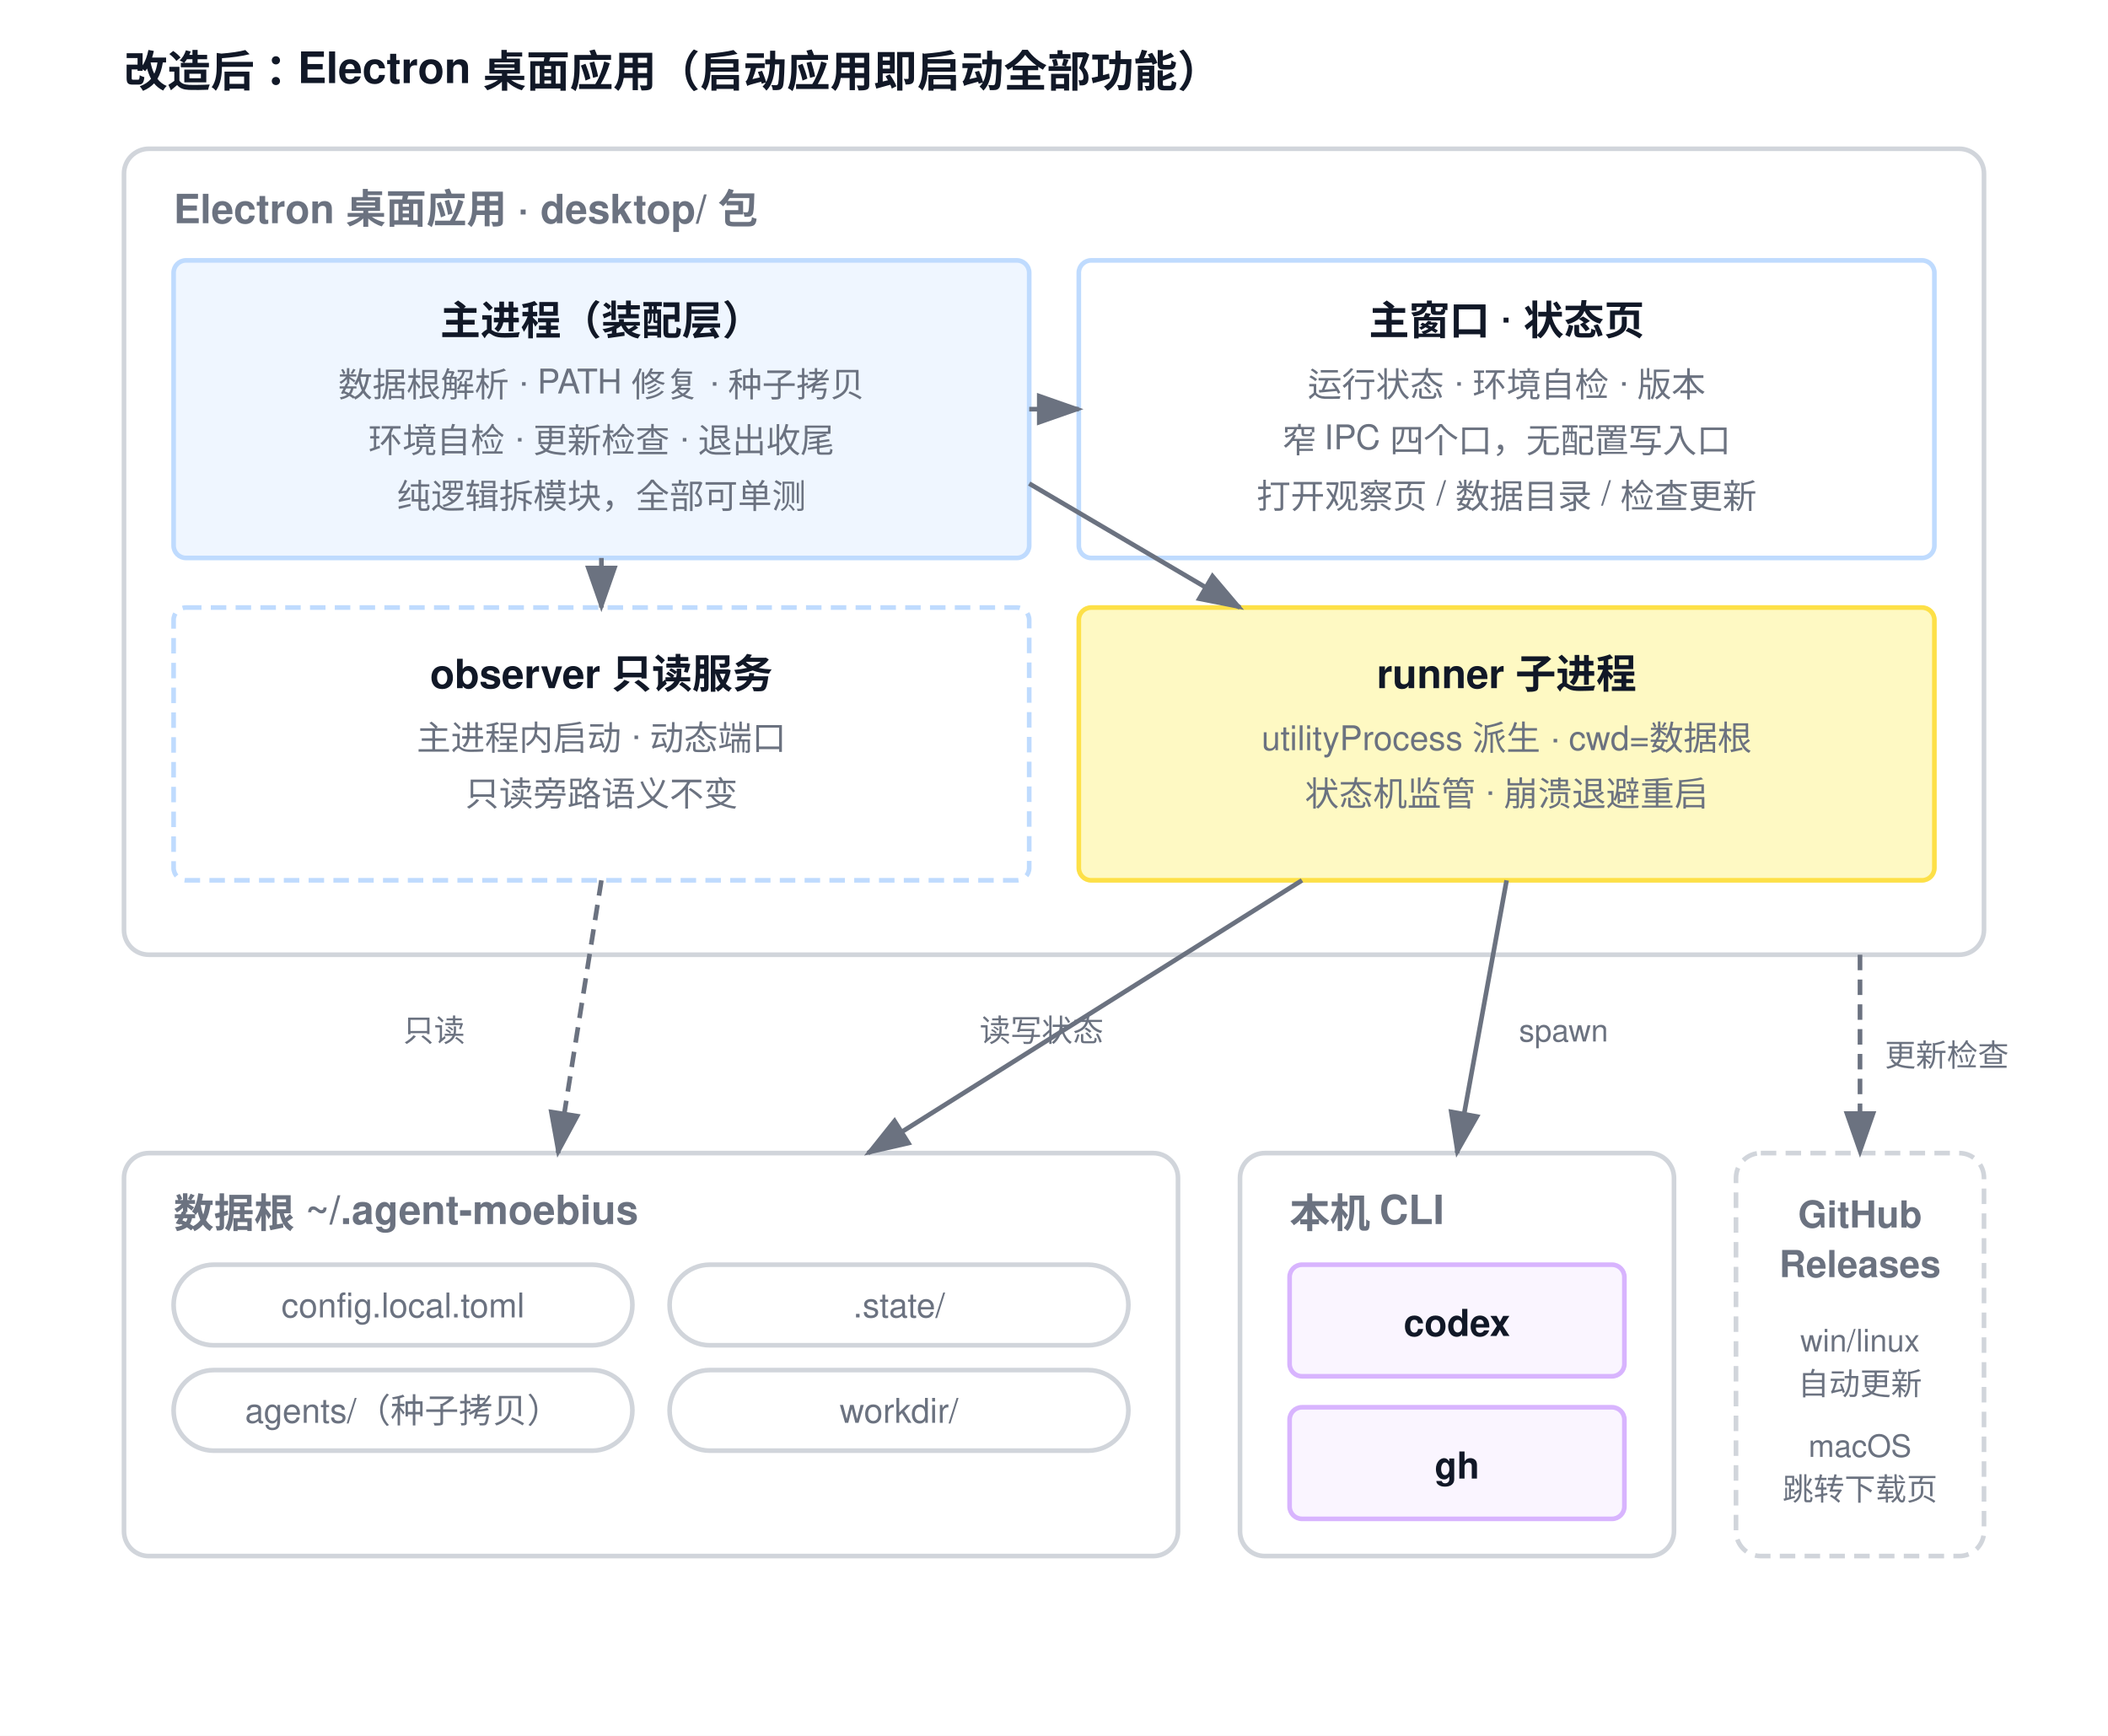
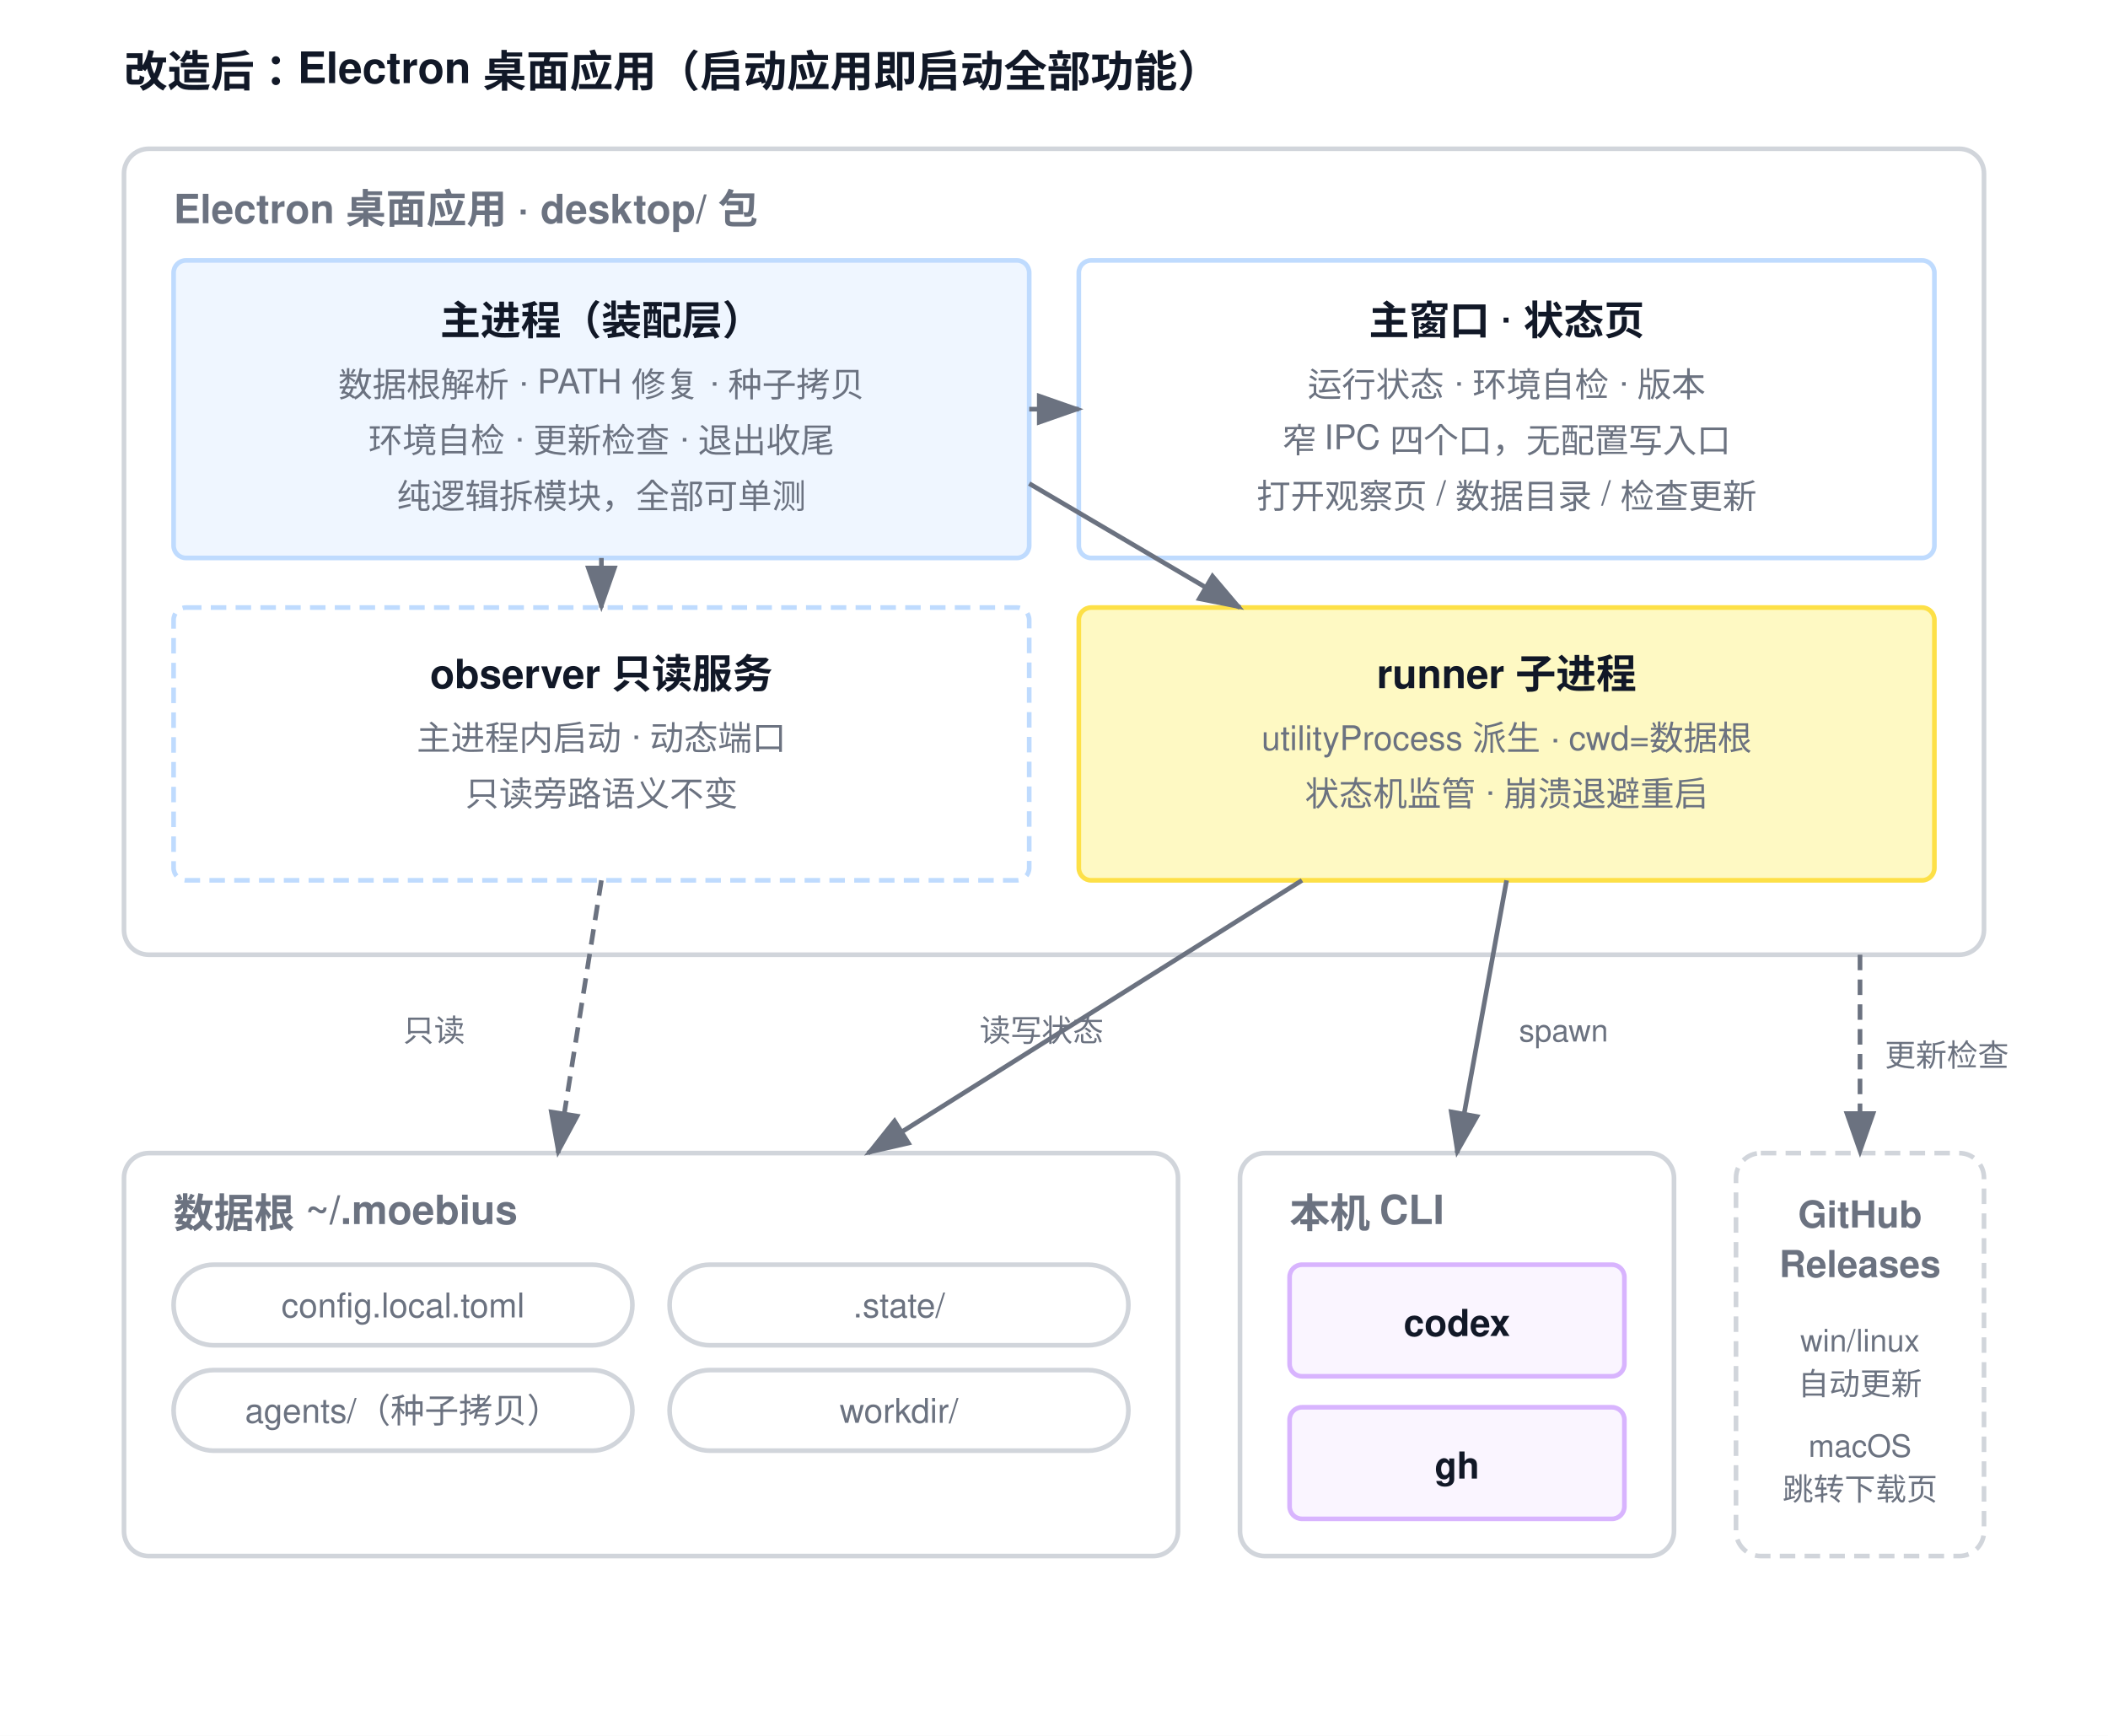
<svg xmlns="http://www.w3.org/2000/svg" viewBox="0 0 680 560" width="680" height="560">
  <style>
    text { font-family: 'Helvetica Neue', Helvetica, Arial, 'PingFang SC', 'Microsoft YaHei', 'Microsoft JhengHei', 'SimHei', sans-serif; }
  </style>
  <defs>
    <marker id="arrow2" markerWidth="10" markerHeight="7" refX="9" refY="3.5" orient="auto">
      <polygon points="0 0, 10 3.5, 0 7" fill="#6b7280" />
    </marker>
  </defs>
  <rect width="680" height="560" fill="#ffffff" />
  <text x="40" y="28" font-size="14" font-weight="700" fill="#111827">改造后：Electron 桌面应用（启动应用即启动全部功能）</text>
  <rect x="40" y="48" width="600" height="260" rx="8" fill="none" stroke="#d1d5db" stroke-width="1.5" />
  <text x="56" y="72" font-size="13" font-weight="600" fill="#6b7280">Electron 桌面应用 · desktop/ 包</text>
  <rect x="56" y="84" width="276" height="96" rx="4" fill="#eff6ff" stroke="#bfdbfe" stroke-width="1.5" />
  <text x="194" y="108" text-anchor="middle" font-size="13" font-weight="600" fill="#111827">主进程（装配层）</text>
  <text x="194" y="128" text-anchor="middle" font-size="11" fill="#6b7280">数据根解析 · PATH 修复 · 种子拷贝</text>
  <text x="194" y="146" text-anchor="middle" font-size="11" fill="#6b7280">环境自检 · 更新检查 · 退出收尾</text>
  <text x="194" y="164" text-anchor="middle" font-size="11" fill="#6b7280">纯逻辑拆模块，全部可单测</text>
  <rect x="348" y="84" width="276" height="96" rx="4" fill="#ffffff" stroke="#bfdbfe" stroke-width="1.5" />
  <text x="486" y="108" text-anchor="middle" font-size="13" font-weight="600" fill="#111827">主窗口 · 状态页</text>
  <text x="486" y="128" text-anchor="middle" font-size="11" fill="#6b7280">运行状态 · 环境自检 · 版本</text>
  <text x="486" y="146" text-anchor="middle" font-size="11" fill="#6b7280">窄 IPC 四个口，无配置写入口</text>
  <text x="486" y="164" text-anchor="middle" font-size="11" fill="#6b7280">打开观察页 / 数据目录 / 检查更新</text>
  <rect x="56" y="196" width="276" height="88" rx="4" fill="#ffffff" stroke="#bfdbfe" stroke-width="1.5" stroke-dasharray="5,3" />
  <text x="194" y="222" text-anchor="middle" font-size="13" font-weight="600" fill="#111827">observer 只读服务</text>
  <text x="194" y="242" text-anchor="middle" font-size="11" fill="#6b7280">主进程内启动 · 动态端口</text>
  <text x="194" y="260" text-anchor="middle" font-size="11" fill="#6b7280">只读旁路语义不变</text>
  <rect x="348" y="196" width="276" height="88" rx="4" fill="#fef9c3" stroke="#fde047" stroke-width="1.5" />
  <text x="486" y="222" text-anchor="middle" font-size="13" font-weight="600" fill="#111827">runner 子进程</text>
  <text x="486" y="242" text-anchor="middle" font-size="11" fill="#6b7280">utilityProcess 派生 · cwd=数据根</text>
  <text x="486" y="260" text-anchor="middle" font-size="11" fill="#6b7280">状态机监管 · 崩溃退避重启</text>
  <path d="M332 132 H348" fill="none" stroke="#6b7280" stroke-width="1.5" marker-end="url(#arrow2)" />
  <path d="M194 180 V196" fill="none" stroke="#6b7280" stroke-width="1.5" marker-end="url(#arrow2)" />
  <path d="M332 156 L400 196" fill="none" stroke="#6b7280" stroke-width="1.5" marker-end="url(#arrow2)" />
  <rect x="40" y="372" width="340" height="130" rx="8" fill="none" stroke="#d1d5db" stroke-width="1.5" />
-   <text x="56" y="396" font-size="13" font-weight="600" fill="#6b7280">数据根 ~/.agent-moebius</text>
+   <text x="56" y="396" font-size="13" font-weight="600" fill="#6b7280">数据根 ~/.moebius</text>
  <rect x="56" y="408" width="148" height="26" rx="13" fill="#ffffff" stroke="#d1d5db" stroke-width="1.5" />
  <text x="130" y="425" text-anchor="middle" font-size="11" fill="#6b7280">config.local.toml</text>
  <rect x="216" y="408" width="148" height="26" rx="13" fill="#ffffff" stroke="#d1d5db" stroke-width="1.5" />
  <text x="290" y="425" text-anchor="middle" font-size="11" fill="#6b7280">.state/</text>
  <rect x="56" y="442" width="148" height="26" rx="13" fill="#ffffff" stroke="#d1d5db" stroke-width="1.5" />
  <text x="130" y="459" text-anchor="middle" font-size="11" fill="#6b7280">agents/（种子拷贝）</text>
  <rect x="216" y="442" width="148" height="26" rx="13" fill="#ffffff" stroke="#d1d5db" stroke-width="1.5" />
  <text x="290" y="459" text-anchor="middle" font-size="11" fill="#6b7280">workdir/</text>
  <rect x="400" y="372" width="140" height="130" rx="8" fill="none" stroke="#d1d5db" stroke-width="1.5" />
  <text x="416" y="396" font-size="13" font-weight="600" fill="#6b7280">本机 CLI</text>
  <rect x="416" y="408" width="108" height="36" rx="4" fill="#faf5ff" stroke="#d8b4fe" stroke-width="1.5" />
  <text x="470" y="431" text-anchor="middle" font-size="12" font-weight="600" fill="#111827">codex</text>
  <rect x="416" y="454" width="108" height="36" rx="4" fill="#faf5ff" stroke="#d8b4fe" stroke-width="1.5" />
  <text x="470" y="477" text-anchor="middle" font-size="12" font-weight="600" fill="#111827">gh</text>
  <rect x="560" y="372" width="80" height="130" rx="8" fill="none" stroke="#d1d5db" stroke-width="1.5" stroke-dasharray="5,3" />
  <text x="600" y="396" text-anchor="middle" font-size="12" font-weight="600" fill="#6b7280">GitHub</text>
  <text x="600" y="412" text-anchor="middle" font-size="12" font-weight="600" fill="#6b7280">Releases</text>
  <text x="600" y="436" text-anchor="middle" font-size="10" fill="#6b7280">win/linux</text>
  <text x="600" y="450" text-anchor="middle" font-size="10" fill="#6b7280">自动更新</text>
  <text x="600" y="470" text-anchor="middle" font-size="10" fill="#6b7280">macOS</text>
  <text x="600" y="484" text-anchor="middle" font-size="10" fill="#6b7280">跳转下载页</text>
  <path d="M194 284 L180 372" fill="none" stroke="#6b7280" stroke-width="1.5" stroke-dasharray="5,3" marker-end="url(#arrow2)" />
  <text x="130" y="336" font-size="10" fill="#6b7280">只读</text>
  <path d="M420 284 L280 372" fill="none" stroke="#6b7280" stroke-width="1.5" marker-end="url(#arrow2)" />
  <text x="316" y="336" font-size="10" fill="#6b7280">读写状态</text>
  <path d="M486 284 L470 372" fill="none" stroke="#6b7280" stroke-width="1.5" marker-end="url(#arrow2)" />
  <text x="490" y="336" font-size="10" fill="#6b7280">spawn</text>
  <path d="M600 308 V372" fill="none" stroke="#6b7280" stroke-width="1.5" stroke-dasharray="5,3" marker-end="url(#arrow2)" />
  <text x="608" y="344" font-size="10" fill="#6b7280">更新检查</text>
</svg>
